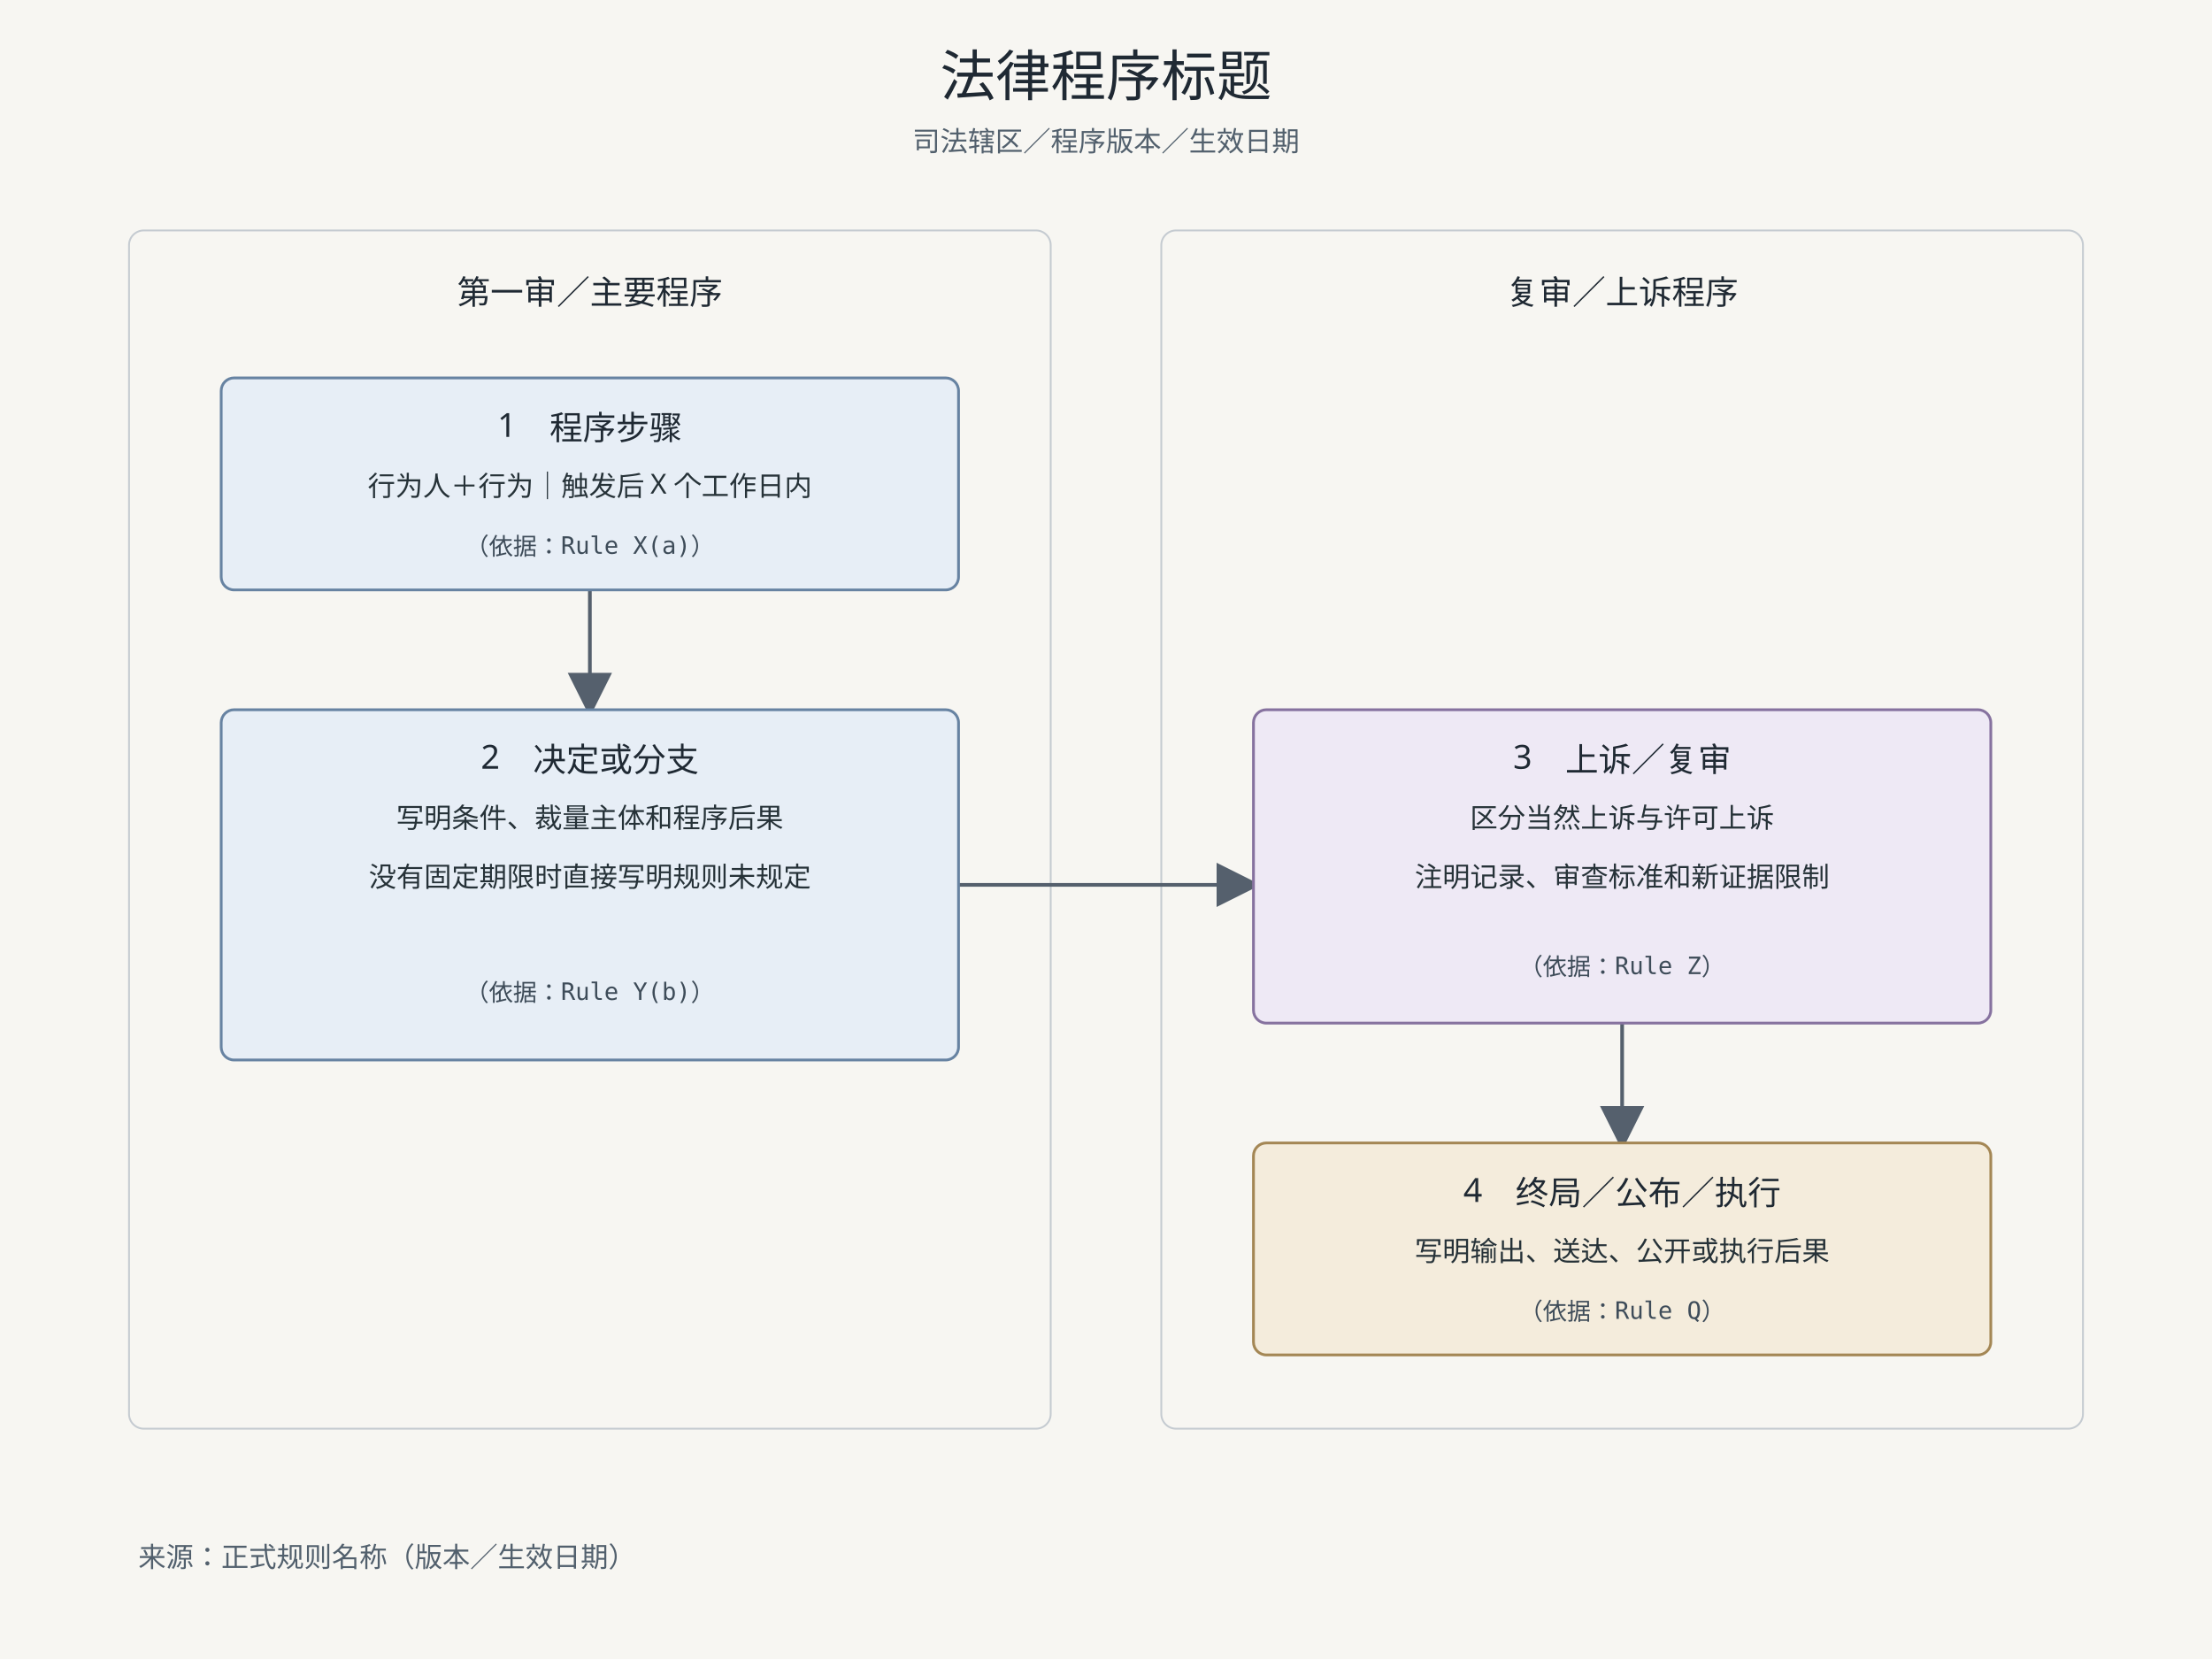
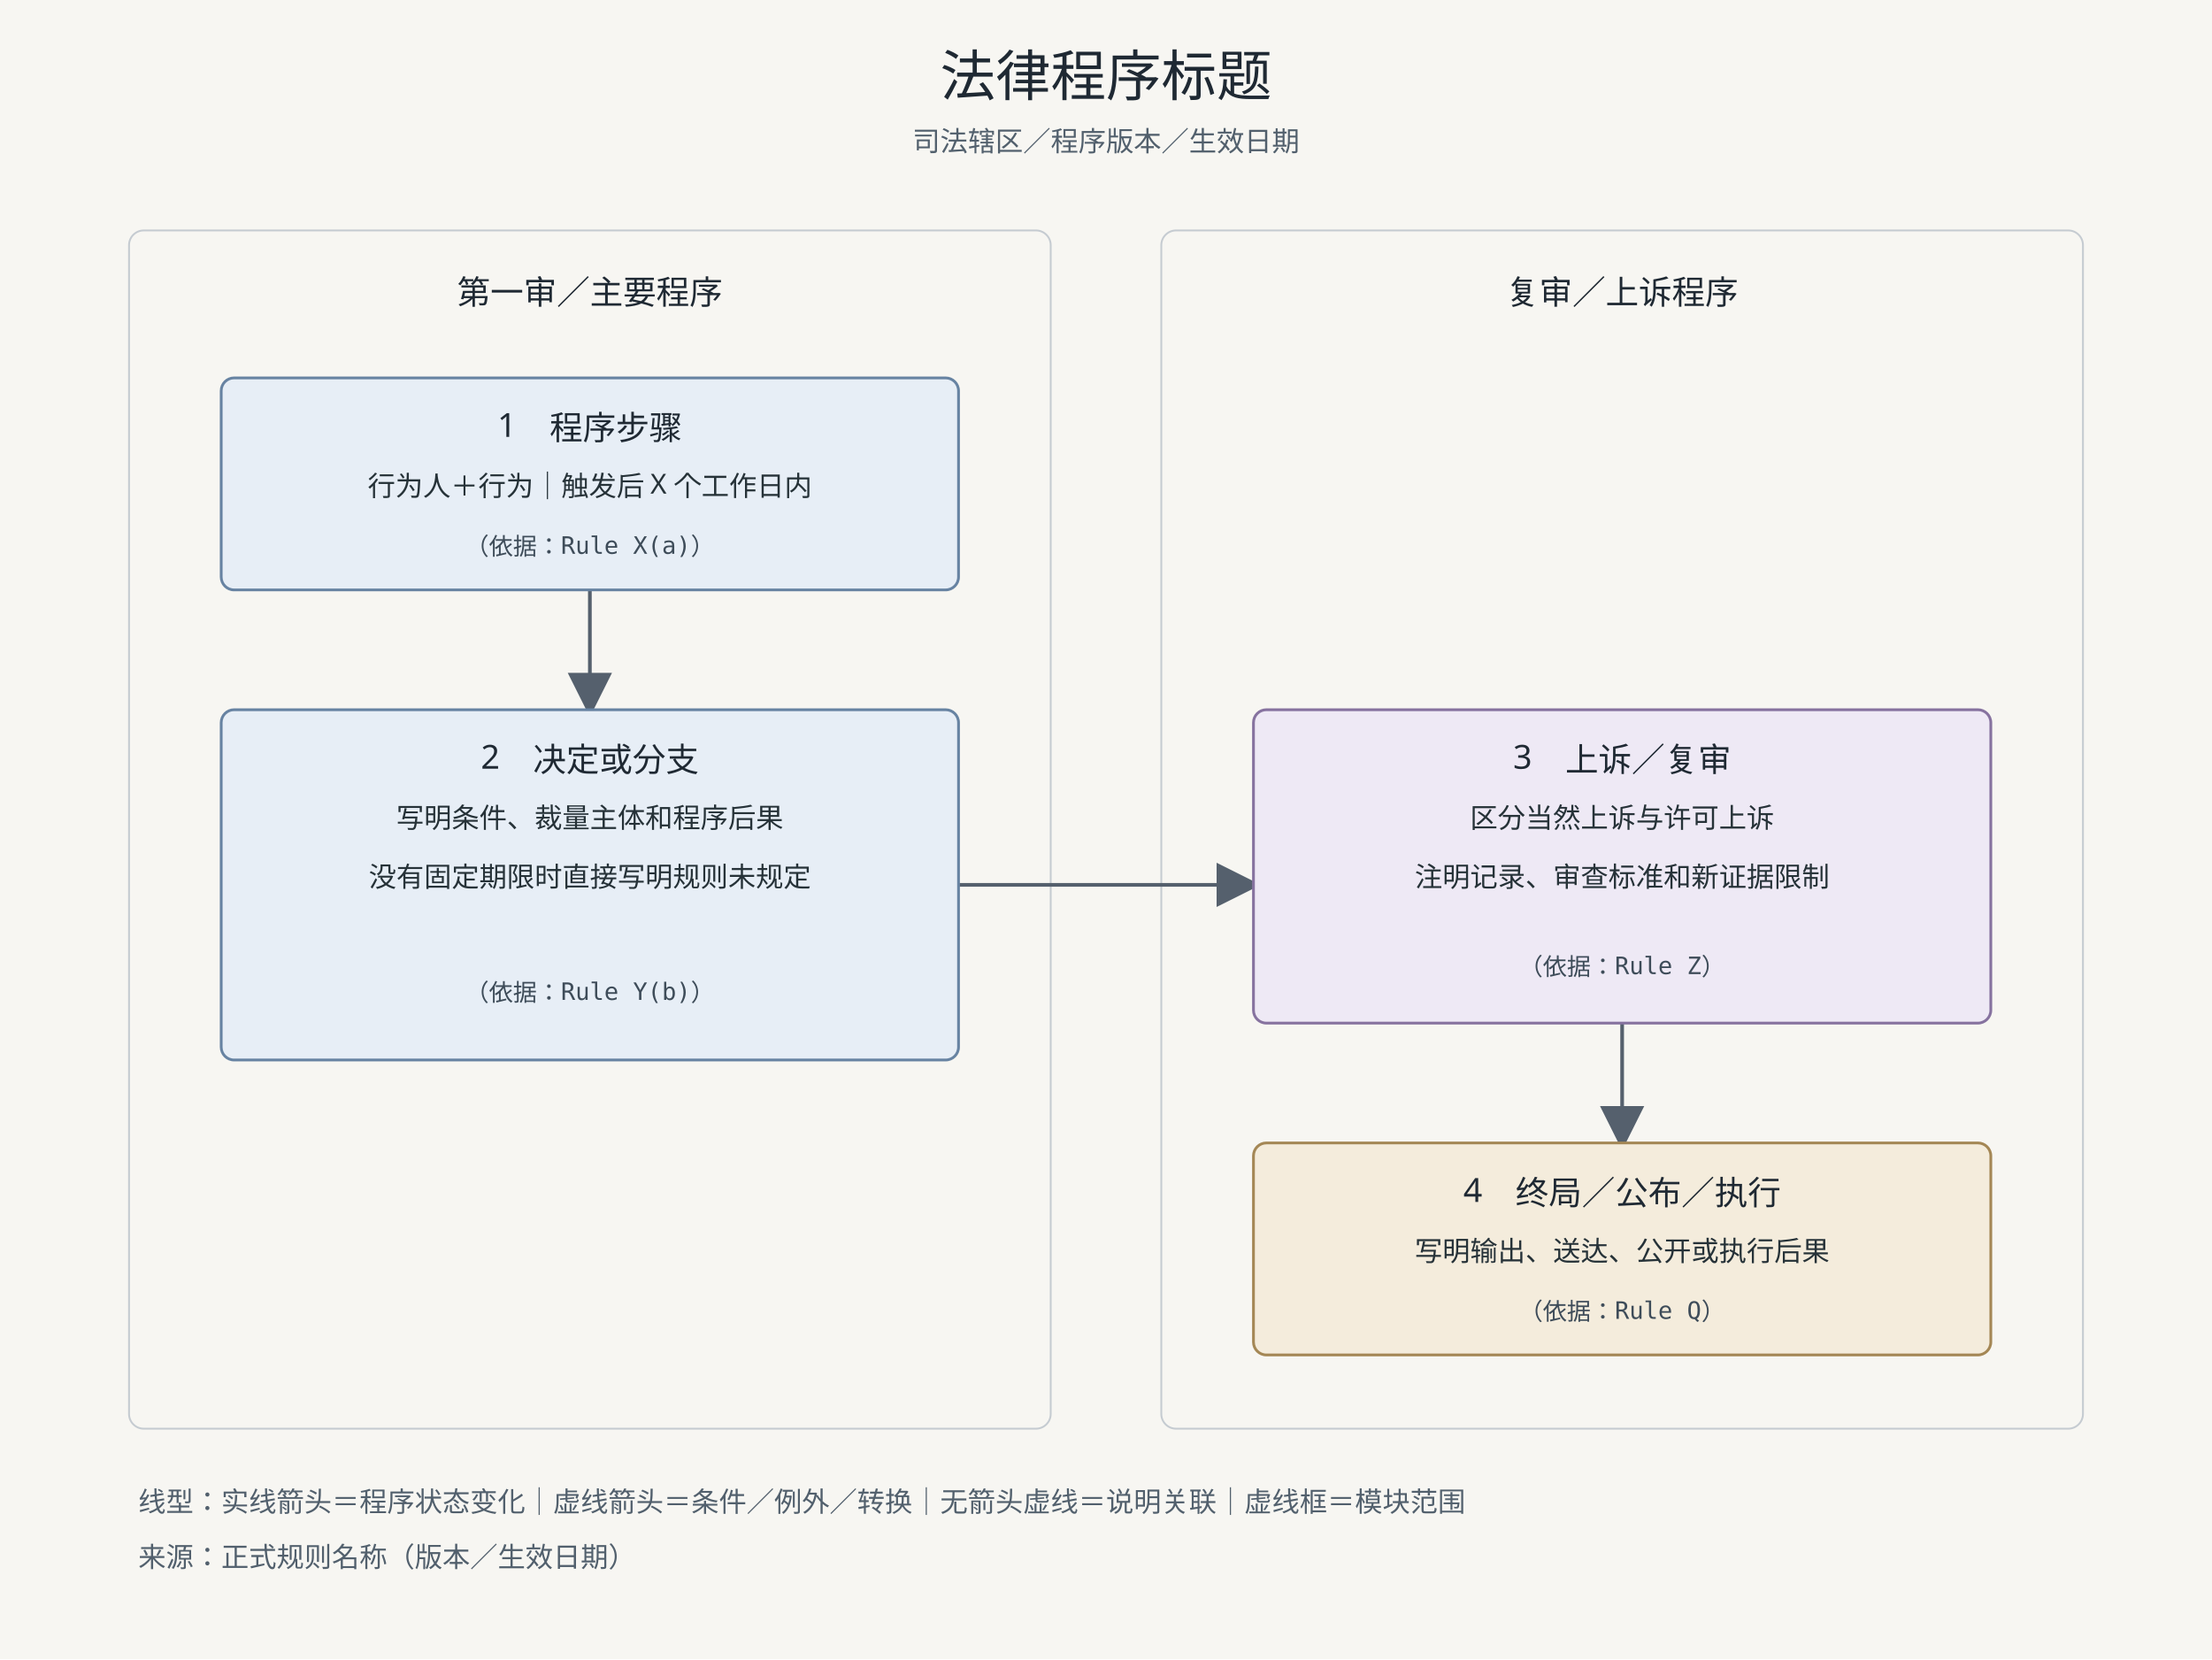
<svg xmlns="http://www.w3.org/2000/svg" width="1200" height="900" viewBox="0 0 1200 900" role="img" aria-labelledby="title desc">
  <defs>
    <marker id="arrow" markerWidth="12" markerHeight="12" refX="10" refY="6" orient="auto" markerUnits="strokeWidth">
      <path d="M0 0 L12 6 L0 12 Z" fill="#55606D" />
    </marker>
    <style>
-       .page{fill:#F7F6F2}.title{font:500 30px 'Noto Sans SC','PingFang SC',sans-serif;fill:#1F2933}.subtitle{font:400 15px 'Noto Sans SC','PingFang SC',sans-serif;fill:#52606D}.heading{font:500 18px 'Noto Sans SC','PingFang SC',sans-serif;fill:#1F2933}.body{font:400 15px 'Noto Sans SC','PingFang SC',sans-serif;fill:#263238}.source{font:500 13px 'IBM Plex Mono','SFMono-Regular',monospace;fill:#3E4C59}.lane{fill:none;stroke:#C5CBD1;stroke-width:1}.stage{fill:#E7EEF6;stroke:#6783A2;stroke-width:1.5}.review{fill:#EEE9F5;stroke:#86729F;stroke-width:1.5}.terminal{fill:#F4ECDC;stroke:#A48755;stroke-width:1.5}.connector{fill:none;stroke:#55606D;stroke-width:2;marker-end:url(#arrow)}
+       .page{fill:#F7F6F2}.title{font:500 30px 'Noto Sans SC','PingFang SC',sans-serif;fill:#1F2933}.subtitle{font:400 15px 'Noto Sans SC','PingFang SC',sans-serif;fill:#52606D}.heading{font:500 18px 'Noto Sans SC','PingFang SC',sans-serif;fill:#1F2933}.body{font:400 15px 'Noto Sans SC','PingFang SC',sans-serif;fill:#263238}.source{font:500 13px 'IBM Plex Mono','SFMono-Regular',monospace;fill:#3E4C59}.lane{fill:none;stroke:#C5CBD1;stroke-width:1}.stage{fill:#E7EEF6;stroke:#6783A2;stroke-width:1.5}.review{fill:#EEE9F5;stroke:#86729F;stroke-width:1.5}.terminal{fill:#F4ECDC;stroke:#A48755;stroke-width:1.5}.connector{fill:none;stroke:#55606D;stroke-width:2;marker-end:url(#arrow)}.conditional{fill:none;stroke:#55606D;stroke-width:2;stroke-dasharray:8 7;marker-end:url(#arrow)}.leader{fill:none;stroke:#7A858F;stroke-width:1.5;stroke-dasharray:3 6}.moduleBoundary{fill:none;stroke:#AAB2BA;stroke-width:1.2;stroke-dasharray:6 6}
    </style>
  </defs>
  <rect class="page" width="1200" height="900" />
  <text class="title" x="600" y="52" text-anchor="middle">法律程序标题</text>
  <text class="subtitle" x="600" y="82" text-anchor="middle">司法辖区／程序版本／生效日期</text>
  <rect class="lane" x="70" y="125" width="500" height="650" rx="8" />
  <rect class="lane" x="630" y="125" width="500" height="650" rx="8" />
  <text class="heading" x="320" y="165" text-anchor="middle">第一审／主要程序</text>
  <text class="heading" x="880" y="165" text-anchor="middle">复审／上诉程序</text>
  <path class="connector" d="M320 320 V385" />
  <path class="connector" d="M520 480 H680" />
  <path class="connector" d="M880 555 V620" />
  <g id="main-step-1">
    <rect class="stage" x="120" y="205" width="400" height="115" rx="7" />
    <text class="heading" x="320" y="237" text-anchor="middle">1　程序步骤</text>
    <text class="body" x="320" y="269" text-anchor="middle">行为人＋行为｜触发后 X 个工作日内</text>
    <text class="source" x="320" y="301" text-anchor="middle">（依据：Rule X(a)）</text>
  </g>
  <g id="main-step-2">
    <rect class="stage" x="120" y="385" width="400" height="190" rx="7" />
    <text class="heading" x="320" y="417" text-anchor="middle">2　决定或分支</text>
    <text class="body" x="320" y="449" text-anchor="middle">写明条件、裁量主体和程序后果</text>
    <text class="body" x="320" y="481" text-anchor="middle">没有固定期限时直接写明规则未规定</text>
    <text class="source" x="320" y="543" text-anchor="middle">（依据：Rule Y(b)）</text>
  </g>
  <g id="review-step-1">
    <rect class="review" x="680" y="385" width="400" height="170" rx="7" />
    <text class="heading" x="880" y="417" text-anchor="middle">3　上诉／复审</text>
    <text class="body" x="880" y="449" text-anchor="middle">区分当然上诉与许可上诉</text>
    <text class="body" x="880" y="481" text-anchor="middle">注明记录、审查标准和新证据限制</text>
    <text class="source" x="880" y="529" text-anchor="middle">（依据：Rule Z）</text>
  </g>
  <g id="terminal-step">
    <rect class="terminal" x="680" y="620" width="400" height="115" rx="7" />
    <text class="heading" x="880" y="652" text-anchor="middle">4　终局／公布／执行</text>
    <text class="body" x="880" y="684" text-anchor="middle">写明输出、送达、公开或执行后果</text>
    <text class="source" x="880" y="716" text-anchor="middle">（依据：Rule Q）</text>
  </g>
+   <text class="subtitle" x="75" y="820">线型：实线箭头＝程序状态变化｜虚线箭头＝条件／例外／转换｜无箭头虚线＝说明关联｜虚线框＝模块范围</text>
  <text class="subtitle" x="75" y="850">来源：正式规则名称（版本／生效日期）</text>
</svg>
